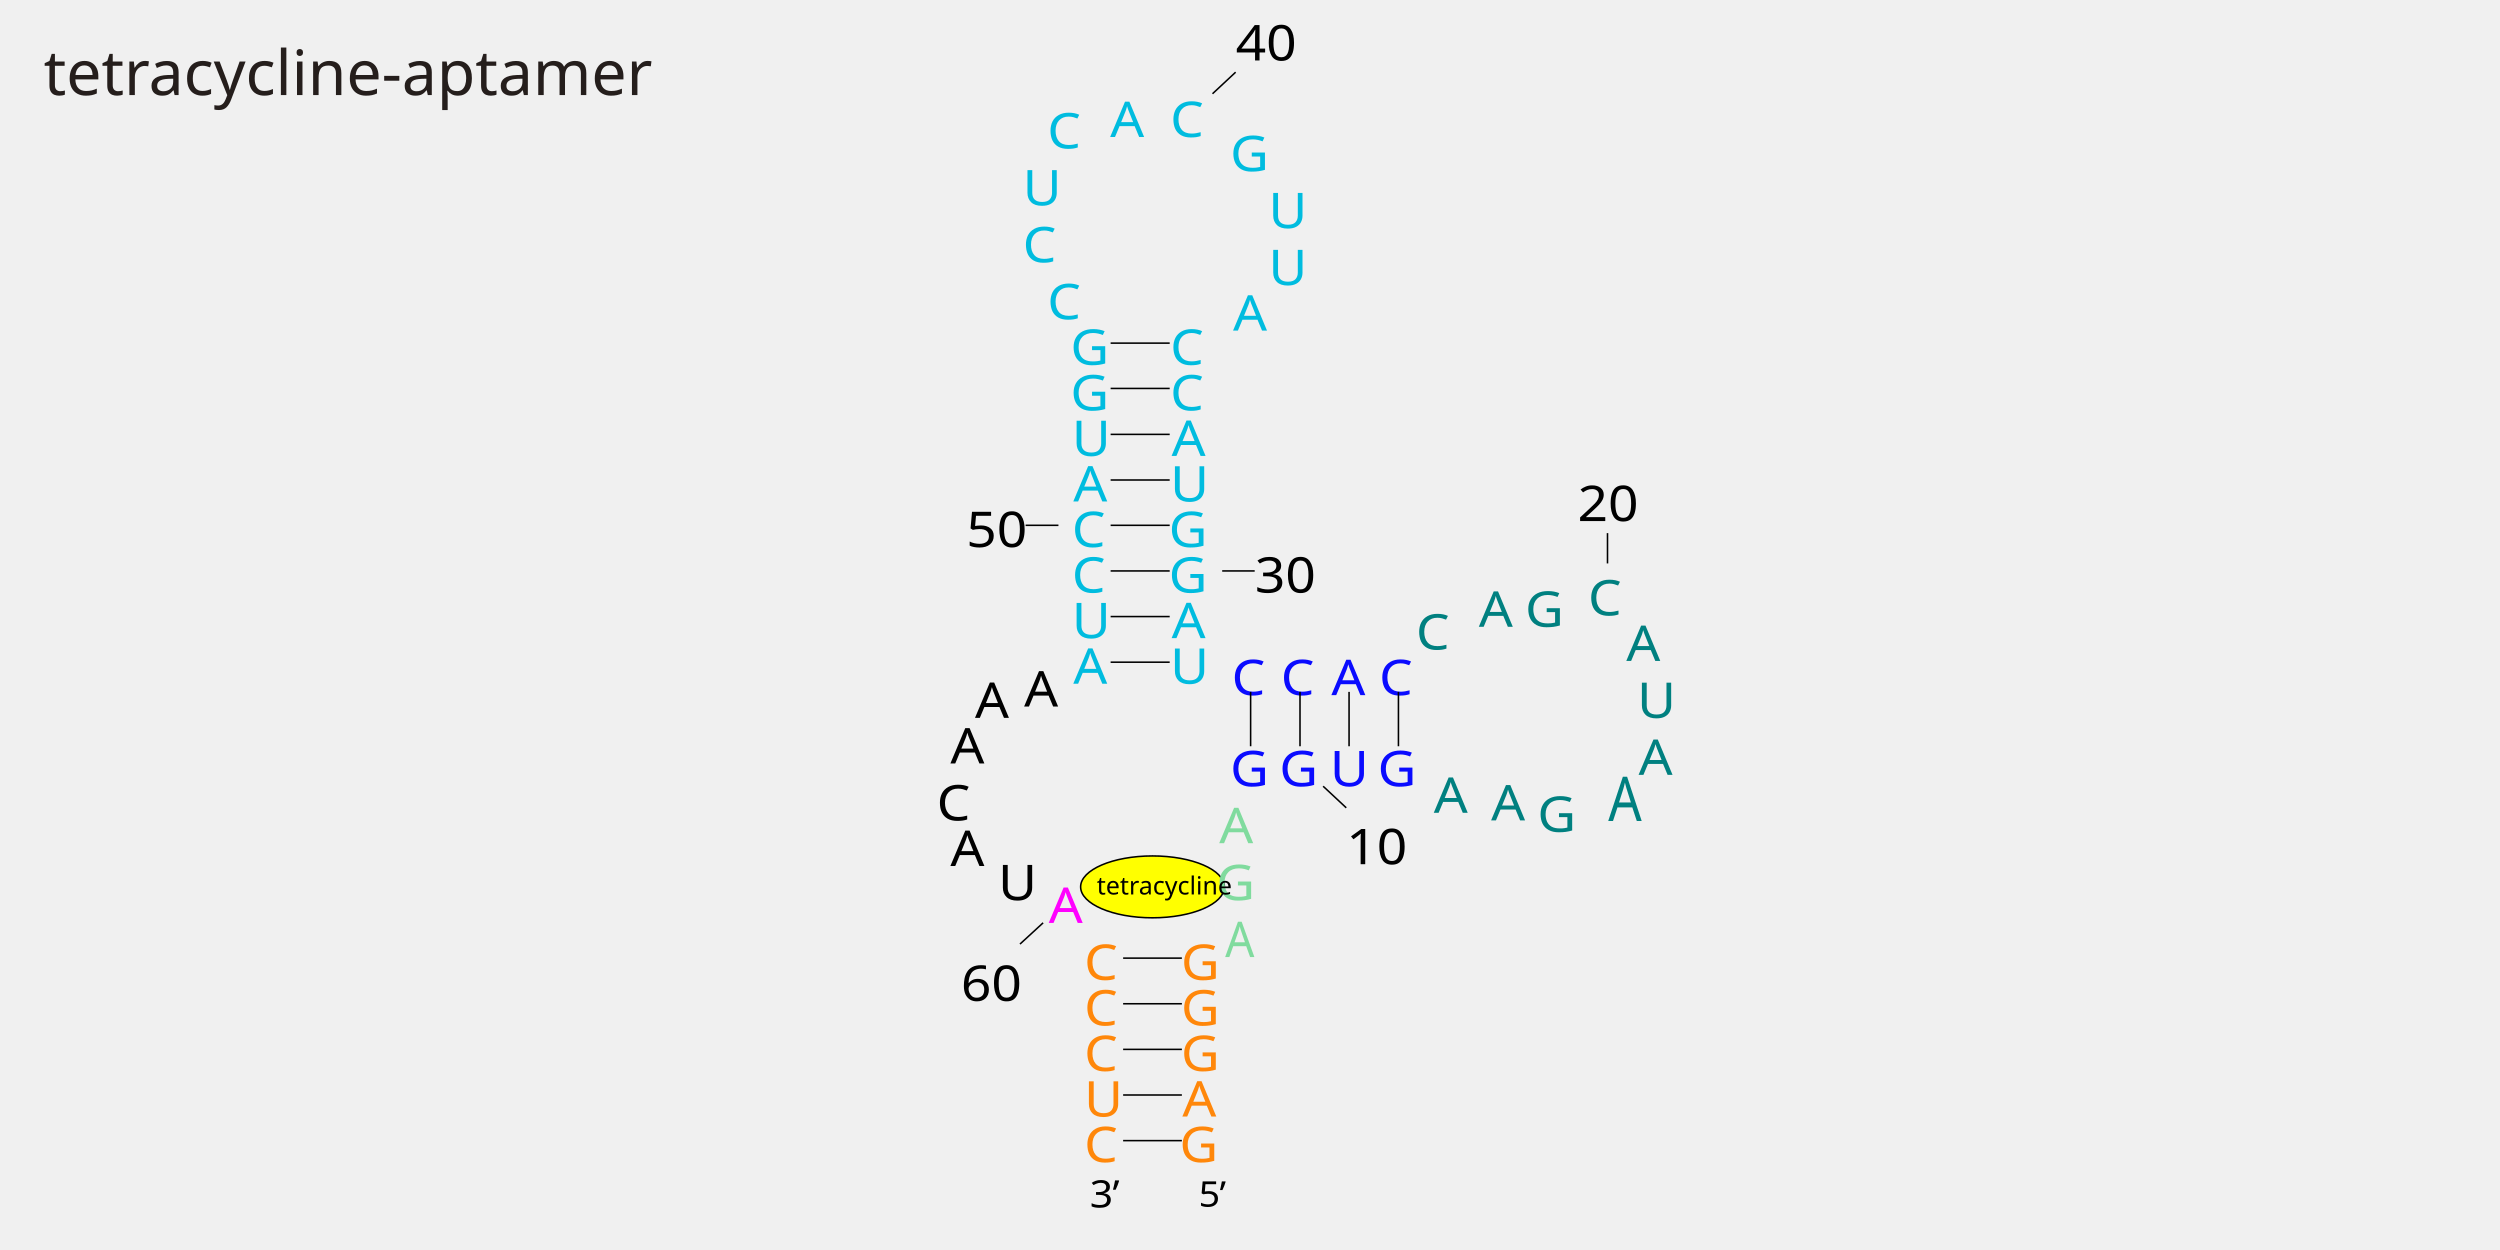
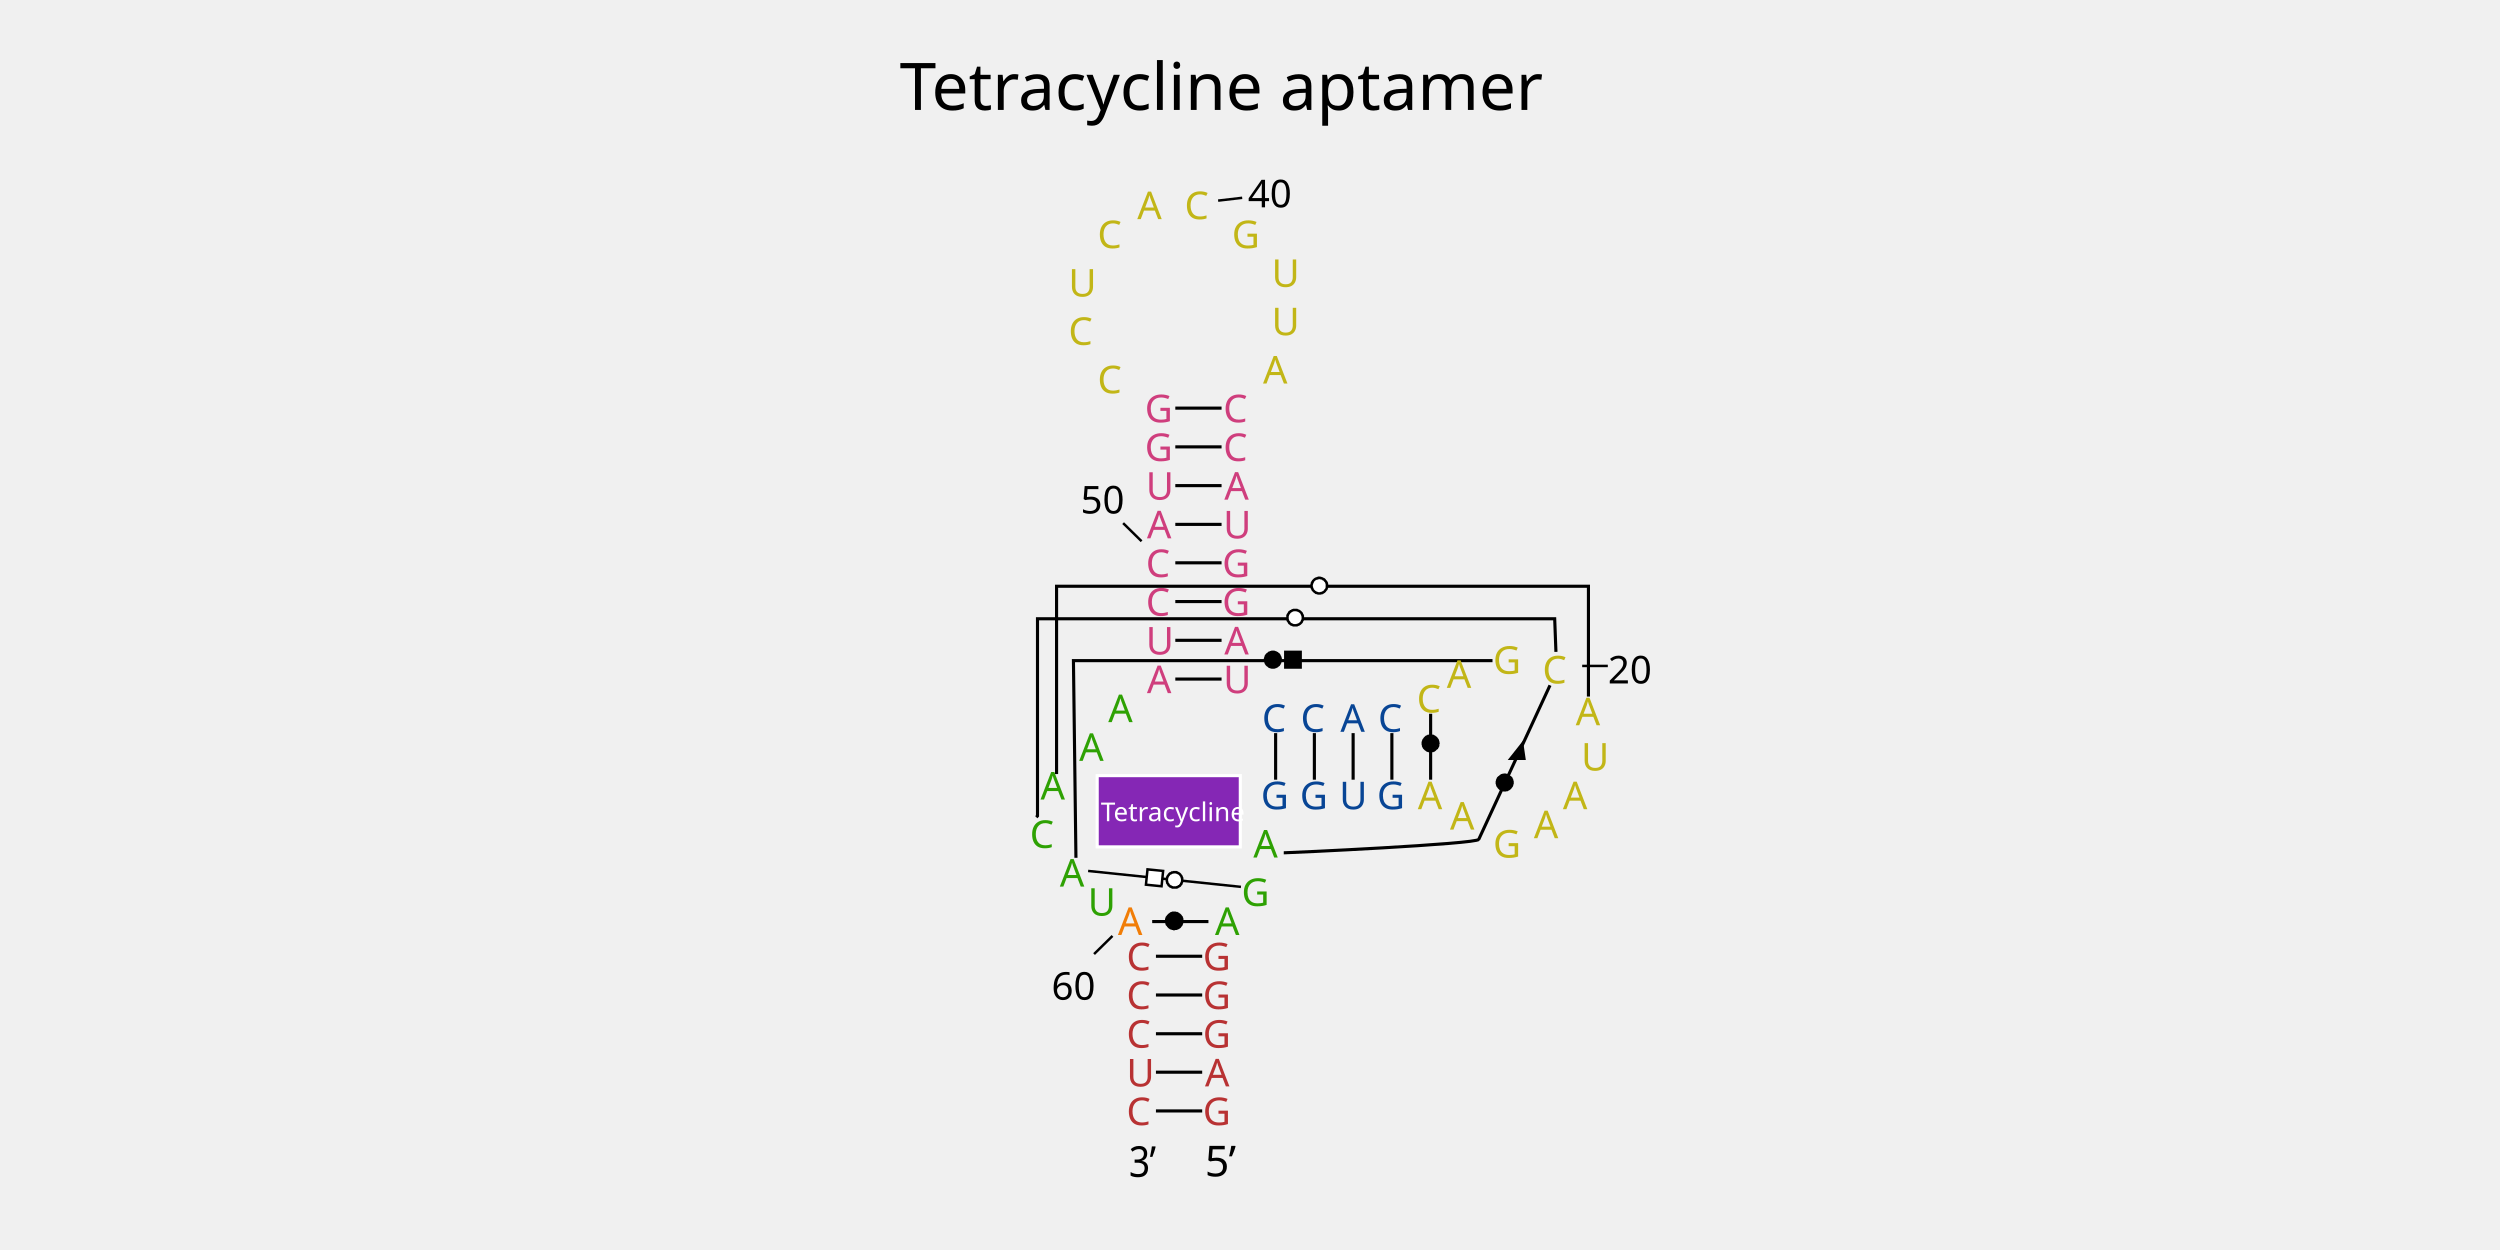
- <svg xmlns="http://www.w3.org/2000/svg" version="1.1" id="图层_1" x="0px" y="0px" viewBox="0 0 800 400" style="enable-background:new 0 0 800 400;" xml:space="preserve">
+ <svg xmlns="http://www.w3.org/2000/svg" version="1.1" id="_图层_1" x="0px" y="0px" viewBox="0 0 800 400" style="enable-background:new 0 0 800 400;" xml:space="preserve">
  <style type="text/css">
- 	.st0{fill:#FFFF00;stroke:#000000;stroke-width:0.5;}
- 	.st1{fill:#FF870A;}
- 	.st2{font-family:'ArialMT';}
- 	.st3{font-size:15.785px;}
- 	.st4{fill:#80DB9E;}
- 	.st5{fill:#FF00FF;}
- 	.st6{fill:none;stroke:#000000;stroke-width:0.5;}
- 	.st7{fill:#00BCDF;}
- 	.st8{stroke:#000000;stroke-width:0.5;}
- 	.st9{fill:#00BCDF;stroke:#000000;stroke-width:0.5;}
- 	.st10{fill:#0A0BFF;}
- 	.st11{fill:#008080;}
- 	.st12{font-size:19.739px;}
- 	.st13{font-size:11.343px;}
- 	.st14{font-size:12.102px;}
- 	.st15{fill:none;}
- 	.st16{font-size:8px;}
- 	.st17{fill:#251E1C;}
- 	.st18{font-size:20px;}
+ 	.st0{font-family:'ArialMT';}
+ 	.st1{font-size:21px;}
+ 	.st2{fill:#B83233;}
+ 	.st3{font-size:12.28px;}
+ 	.st4{fill:#2EA103;}
+ 	.st5{fill:#F17D07;}
+ 	.st6{fill:none;stroke:#000000;stroke-width:0.8;stroke-miterlimit:6.4;}
+ 	.st7{fill:none;stroke:#000000;stroke-miterlimit:6.4;}
+ 	.st8{stroke:#000000;stroke-miterlimit:6.4;}
+ 	.st9{fill:#FFFFFF;stroke:#000000;stroke-width:0.8;stroke-miterlimit:6.4;}
+ 	.st10{stroke:#000000;stroke-width:0.8;stroke-miterlimit:6.4;}
+ 	.st11{fill:#CF3E7D;}
+ 	.st12{fill:#C2B617;}
+ 	.st13{fill:#084595;}
+ 	.st14{fill:#8527B5;stroke:#FFFFFF;stroke-miterlimit:6.4;}
+ 	.st15{fill:#FFFFFF;}
+ 	.st16{font-size:8.33px;}
+ 	.st17{font-size:13.64px;}
</style>
-   <ellipse class="st0" cx="368.8" cy="283.8" rx="23" ry="9.9" />
+   <text transform="matrix(1 0 0 1 287.91 35.1801)" class="st0 st1">Tetracycline aptamer</text>
  <g id="ID000002">
-     <text transform="matrix(1.08 0 0 1 377.4092 371.877)" class="st1 st2 st3">G</text>
+     <text transform="matrix(1 0 0 1 384.91 360.03)" class="st2 st0 st3">G</text>
  </g>
  <g id="ID000003">
-     <text transform="matrix(1.08 0 0 1 378.3506 357.2979)" class="st1 st2 st3">A</text>
+     <text transform="matrix(1 0 0 1 385.59 347.65)" class="st2 st0 st3">A</text>
  </g>
  <g id="ID000004">
-     <text transform="matrix(1.08 0 0 1 377.9023 342.7148)" class="st1 st2 st3">G</text>
+     <text transform="matrix(1 0 0 1 384.91 335.26)" class="st2 st0 st3">G</text>
  </g>
  <g id="ID000005">
-     <text transform="matrix(1.08 0 0 1 377.9023 328.1396)" class="st1 st2 st3">G</text>
+     <text transform="matrix(1 0 0 1 384.91 322.88)" class="st2 st0 st3">G</text>
  </g>
  <g id="ID000006">
-     <text transform="matrix(1.08 0 0 1 377.9023 313.5566)" class="st1 st2 st3">G</text>
+     <text transform="matrix(1 0 0 1 384.91 310.5)" class="st2 st0 st3">G</text>
  </g>
  <g id="ID000007">
-     <text transform="matrix(1.08 0 0 1 311.9922 229.7266)" class="st2 st3">A</text>
+     <text transform="matrix(1 0 0 1 388.79 299.19)" class="st4 st0 st3">A</text>
  </g>
  <g id="ID000008">
-     <text transform="matrix(1.08 0 0 1 304.1289 277.1104)" class="st2 st3">A</text>
+     <text transform="matrix(1 0 0 1 397.29 289.9)" class="st4 st0 st3">G</text>
  </g>
  <g id="ID000009">
-     <text transform="matrix(1.08 0 0 1 319.3916 288.0449)" class="st2 st3">U</text>
+     <text transform="matrix(1 0 0 1 329.53 271.33)" class="st4 st0 st3">C</text>
  </g>
  <g id="ID000010">
-     <text transform="matrix(0.93 0 0 1 392.0459 306.2646)" class="st4 st2 st3">A</text>
+     <text transform="matrix(1 0 0 1 339.15 283.71)" class="st4 st0 st3">A</text>
  </g>
  <g id="ID000011">
-     <text transform="matrix(1.08 0 0 1 335.5898 295.3311)" class="st5 st2 st3">A</text>
+     <text transform="matrix(1 0 0 1 348.1 293)" class="st4 st0 st3">U</text>
  </g>
  <g id="ID000012">
-     <line class="st6" x1="333.8" y1="295.3" x2="326.4" y2="302.1" />
+     <text transform="matrix(1 0 0 1 357.73 299.19)" class="st5 st0 st3">A</text>
  </g>
  <g id="ID000013">
-     <text transform="matrix(1.08 0 0 1 307.4951 320.2812)" class="st2 st3">60</text>
+     <line class="st6" x1="356" y1="299.5" x2="350.1" y2="305.3" />
  </g>
  <g id="ID000014">
-     <text transform="matrix(1.08 0 0 1 346.9141 313.5566)" class="st1 st2 st3">C</text>
+     <text transform="matrix(1 0 0 1 336.49 319.9)" class="st0 st3">60</text>
  </g>
  <g id="ID000015">
-     <text transform="matrix(1.08 0 0 1 346.9141 328.1396)" class="st1 st2 st3">C</text>
+     <text transform="matrix(1 0 0 1 360.48 310.5)" class="st2 st0 st3">C</text>
  </g>
  <g id="ID000016">
-     <text transform="matrix(1.08 0 0 1 346.9141 342.7148)" class="st1 st2 st3">C</text>
+     <text transform="matrix(1 0 0 1 360.48 322.88)" class="st2 st0 st3">C</text>
  </g>
  <g id="ID000017">
-     <text transform="matrix(1.08 0 0 1 346.9141 357.2979)" class="st1 st2 st3">U</text>
+     <text transform="matrix(1 0 0 1 360.48 335.26)" class="st2 st0 st3">C</text>
  </g>
  <g id="ID000018">
-     <text transform="matrix(1.08 0 0 1 346.9141 371.877)" class="st1 st2 st3">C</text>
+     <text transform="matrix(1 0 0 1 360.48 347.65)" class="st2 st0 st3">U</text>
  </g>
  <g id="ID000019">
-     <text transform="matrix(1.08 0 0 1 389.207 288.0449)" class="st4 st2 st3">G</text>
+     <text transform="matrix(1 0 0 1 360.48 360.03)" class="st2 st0 st3">C</text>
  </g>
  <g id="ID000020">
-     <line class="st6" x1="378.2" y1="365" x2="359.4" y2="365" />
+     <line class="st7" x1="384.7" y1="355.5" x2="369.9" y2="355.5" />
  </g>
  <g id="ID000021">
-     <line class="st6" x1="378.2" y1="350.4" x2="359.4" y2="350.4" />
+     <line class="st7" x1="384.7" y1="343.1" x2="369.9" y2="343.1" />
  </g>
  <g id="ID000022">
-     <line class="st6" x1="378.2" y1="335.8" x2="359.4" y2="335.8" />
+     <line class="st7" x1="384.7" y1="330.8" x2="369.9" y2="330.8" />
  </g>
  <g id="ID000023">
-     <line class="st6" x1="378.2" y1="321.2" x2="359.4" y2="321.2" />
+     <line class="st7" x1="384.7" y1="318.4" x2="369.9" y2="318.4" />
  </g>
  <g id="ID000024">
-     <line class="st6" x1="378.2" y1="306.6" x2="359.4" y2="306.6" />
+     <line class="st7" x1="384.7" y1="306" x2="369.9" y2="306" />
+   </g>
+   <g id="ID000025">
+     <line class="st7" x1="386.7" y1="294.9" x2="368.7" y2="294.9" />
  </g>
  <g id="ID000026">
-     <g>
-       <g>
-         <text transform="matrix(1.08 0 0 1 374.4424 218.7939)" class="st7 st2 st3">U</text>
-       </g>
-     </g>
+     <polygon class="st8" points="373.3,294.7 373.3,294.8 373.3,295 373.3,295.1 373.4,295.3 373.4,295.5 373.5,295.6 373.5,295.8    373.6,295.9 373.7,296 373.8,296.1 373.9,296.3 374,296.4 374.1,296.5 374.2,296.6 374.3,296.7 374.5,296.8 374.6,296.9    374.7,296.9 374.9,297 375,297 375.2,297.1 375.3,297.1 375.5,297.1 375.6,297.2 375.8,297.2 376,297.1 376.1,297.1 376.3,297.1    376.4,297.1 376.6,297 376.7,297 376.9,296.9 377,296.8 377.1,296.8 377.2,296.7 377.4,296.6 377.5,296.5 377.6,296.3 377.7,296.2    377.8,296.1 377.9,296 378,295.8 378,295.7 378.1,295.5 378.1,295.4 378.2,295.2 378.2,295.1 378.2,294.9 378.2,294.8 378.2,294.6    378.2,294.5 378.2,294.3 378.2,294.1 378.1,294 378.1,293.8 378,293.7 378,293.5 377.9,293.4 377.8,293.3 377.7,293.1 377.6,293    377.5,292.9 377.4,292.8 377.2,292.7 377.1,292.6 377,292.5 376.9,292.5 376.7,292.4 376.6,292.3 376.4,292.3 376.3,292.3    376.1,292.2 376,292.2 375.8,292.2 375.6,292.2 375.5,292.2 375.3,292.2 375.2,292.3 375,292.3 374.9,292.4 374.7,292.4    374.6,292.5 374.5,292.6 374.3,292.7 374.2,292.8 374.1,292.9 374,293 373.9,293.1 373.8,293.2 373.7,293.4 373.6,293.5    373.5,293.6 373.5,293.8 373.4,293.9 373.4,294.1 373.3,294.2 373.3,294.4 373.3,294.5  " />
  </g>
  <g id="ID000027">
-     <text transform="matrix(1.08 0 0 1 374.9102 204.21)" class="st7 st2 st3">A</text>
+     <line class="st6" x1="397.1" y1="283.8" x2="348.2" y2="278.7" />
  </g>
  <g id="ID000028">
-     <text transform="matrix(1.08 0 0 1 373.9678 189.6323)" class="st7 st2 st3">G</text>
+     <polygon class="st9" points="378.3,281.8 378.3,281.7 378.3,281.5 378.3,281.4 378.3,281.2 378.3,281 378.2,280.9 378.2,280.8    378.1,280.6 378.1,280.5 378,280.3 377.9,280.2 377.8,280.1 377.7,279.9 377.6,279.8 377.5,279.7 377.4,279.6 377.2,279.5    377.1,279.4 377,279.4 376.8,279.3 376.7,279.2 376.5,279.2 376.4,279.1 376.2,279.1 376.1,279.1 375.9,279.1 375.8,279.1    375.6,279.1 375.5,279.1 375.3,279.2 375.1,279.2 375,279.2 374.9,279.3 374.7,279.4 374.6,279.5 374.4,279.5 374.3,279.6    374.2,279.7 374.1,279.8 374,280 373.9,280.1 373.8,280.2 373.7,280.4 373.6,280.5 373.6,280.6 373.5,280.8 373.5,280.9    373.4,281.1 373.4,281.2 373.4,281.4 373.4,281.5 373.4,281.7 373.4,281.9 373.4,282 373.5,282.2 373.5,282.3 373.5,282.5    373.6,282.6 373.7,282.8 373.8,282.9 373.9,283 373.9,283.1 374,283.3 374.2,283.4 374.3,283.5 374.4,283.6 374.5,283.7    374.7,283.7 374.8,283.8 375,283.9 375.1,283.9 375.2,284 375.4,284 375.6,284 375.7,284 375.9,284 376,284 376.2,284 376.3,284    376.5,284 376.6,283.9 376.8,283.9 376.9,283.8 377.1,283.7 377.2,283.6 377.3,283.6 377.5,283.5 377.6,283.4 377.7,283.2    377.8,283.1 377.9,283 378,282.9 378,282.7 378.1,282.6 378.2,282.4 378.2,282.3 378.3,282.1 378.3,282  " />
  </g>
  <g id="ID000029">
-     <line class="st8" x1="391.1" y1="182.7" x2="401.5" y2="182.7" />
-   </g>
-   <g id="ID000030">
-     <text transform="matrix(1.08 0 0 1 401.5654 189.6323)" class="st2 st3">30</text>
-   </g>
+     <polygon class="st9" points="366.7,283.1 371.7,283.6 372.2,278.7 367.2,278.2  " />
+   </g>
+   <polyline class="st7" points="497.9,208.6 497.5,198 332,198 332,261.1 331.6,261.5 " />
  <g id="ID000031">
-     <text transform="matrix(1.08 0 0 1 373.9678 175.0513)" class="st7 st2 st3">G</text>
+     <polygon class="st9" points="412,197.6 412,197.8 412,198 412,198.1 412,198.3 412.1,198.4 412.1,198.6 412.2,198.7 412.3,198.9    412.4,199 412.5,199.1 412.5,199.2 412.6,199.4 412.8,199.5 412.9,199.6 413,199.7 413.1,199.8 413.3,199.8 413.4,199.9 413.6,200    413.7,200 413.9,200.1 414,200.1 414.2,200.1 414.3,200.1 414.5,200.1 414.6,200.1 414.8,200.1 415,200.1 415.1,200 415.2,200    415.4,199.9 415.5,199.9 415.7,199.8 415.8,199.7 416,199.6 416.1,199.5 416.2,199.4 416.3,199.3 416.4,199.2 416.5,199.1    416.6,198.9 416.6,198.8 416.7,198.6 416.8,198.5 416.8,198.4 416.9,198.2 416.9,198.1 416.9,197.9 416.9,197.7 416.9,197.6    416.9,197.4 416.9,197.3 416.9,197.1 416.8,197 416.8,196.8 416.7,196.7 416.6,196.5 416.6,196.4 416.5,196.2 416.4,196.1    416.3,196 416.2,195.9 416.1,195.8 416,195.7 415.8,195.6 415.7,195.5 415.5,195.4 415.4,195.4 415.2,195.3 415.1,195.3 415,195.2    414.8,195.2 414.6,195.2 414.5,195.2 414.3,195.2 414.2,195.2 414,195.2 413.9,195.2 413.7,195.3 413.6,195.3 413.4,195.4    413.3,195.5 413.1,195.6 413,195.6 412.9,195.7 412.8,195.8 412.6,195.9 412.5,196.1 412.5,196.2 412.4,196.3 412.3,196.4    412.2,196.6 412.1,196.7 412.1,196.9 412,197 412,197.2 412,197.3 412,197.5  " />
  </g>
  <g id="ID000032">
-     <text transform="matrix(1.08 0 0 1 374.4424 160.4731)" class="st7 st2 st3">U</text>
+     <polyline class="st7" points="477.6,211.4 343.5,211.4 344.3,274.5  " />
  </g>
  <g id="ID000033">
-     <text transform="matrix(1.08 0 0 1 374.9102 145.8911)" class="st7 st2 st3">A</text>
+     <polygon class="st10" points="416.2,208.6 411.3,208.6 411.3,213.6 416.2,213.6  " />
  </g>
  <g id="ID000034">
-     <text transform="matrix(1.08 0 0 1 374.4424 131.3149)" class="st7 st2 st3">C</text>
-   </g>
-   <g id="ID000035">
-     <text transform="matrix(1.08 0 0 1 374.4424 116.7319)" class="st7 st2 st3">C</text>
+     <polygon class="st10" points="404.8,211.1 404.8,211.3 404.9,211.4 404.9,211.6 404.9,211.7 405,211.9 405,212 405.1,212.2    405.1,212.3 405.2,212.4 405.3,212.6 405.4,212.7 405.5,212.8 405.6,212.9 405.8,213 405.9,213.1 406,213.2 406.1,213.3    406.3,213.4 406.4,213.4 406.6,213.5 406.7,213.5 406.9,213.5 407,213.6 407.2,213.6 407.4,213.6 407.5,213.6 407.7,213.6    407.8,213.5 408,213.5 408.1,213.4 408.3,213.4 408.4,213.3 408.5,213.2 408.7,213.2 408.8,213.1 408.9,213 409,212.9 409.2,212.8    409.3,212.6 409.4,212.5 409.4,212.4 409.5,212.2 409.6,212.1 409.6,211.9 409.7,211.8 409.7,211.6 409.8,211.5 409.8,211.3    409.8,211.2 409.8,211 409.8,210.9 409.8,210.7 409.7,210.6 409.7,210.4 409.6,210.3 409.6,210.1 409.5,210 409.4,209.8    409.4,209.7 409.3,209.6 409.2,209.4 409,209.3 408.9,209.2 408.8,209.1 408.7,209 408.5,209 408.4,208.9 408.3,208.8 408.1,208.8    408,208.7 407.8,208.7 407.7,208.6 407.5,208.6 407.4,208.6 407.2,208.6 407,208.6 406.9,208.7 406.7,208.7 406.6,208.7    406.4,208.8 406.3,208.9 406.1,208.9 406,209 405.9,209.1 405.8,209.2 405.6,209.3 405.5,209.4 405.4,209.5 405.3,209.6    405.2,209.8 405.1,209.9 405.1,210 405,210.2 405,210.3 404.9,210.5 404.9,210.6 404.9,210.8 404.8,210.9  " />
  </g>
  <g id="ID000036">
-     <text transform="matrix(1.08 0 0 1 394.5752 105.7983)" class="st7 st2 st3">A</text>
+     <text transform="matrix(1 0 0 1 391.44 221.8)" class="st11 st0 st3">U</text>
  </g>
  <g id="ID000037">
-     <text transform="matrix(1.08 0 0 1 405.8994 91.2212)" class="st7 st2 st3">U</text>
+     <text transform="matrix(1 0 0 1 391.78 209.42)" class="st11 st0 st3">A</text>
  </g>
  <g id="ID000038">
-     <text transform="matrix(1.08 0 0 1 405.8994 72.9966)" class="st7 st2 st3">U</text>
-   </g>
-   <g id="ID000039">
-     <text transform="matrix(1.08 0 0 1 393.6289 54.77)" class="st7 st2 st3">G</text>
-   </g>
-   <g id="ID000040">
-     <text transform="matrix(1.08 0 0 1 374.4424 43.8364)" class="st7 st2 st3">C</text>
+     <text transform="matrix(1 0 0 1 391.1 197.03)" class="st11 st0 st3">G</text>
  </g>
  <g id="ID000041">
-     <line class="st9" x1="388" y1="30" x2="395.4" y2="23.1" />
+     <text transform="matrix(1 0 0 1 391.1 184.65)" class="st11 st0 st3">G</text>
  </g>
  <g id="ID000042">
-     <text transform="matrix(1.08 0 0 1 395.4238 19.3501)" class="st2 st3">40</text>
+     <text transform="matrix(1 0 0 1 391.44 172.27)" class="st11 st0 st3">U</text>
  </g>
  <g id="ID000043">
-     <text transform="matrix(1.08 0 0 1 355.251 43.8364)" class="st7 st2 st3">A</text>
+     <text transform="matrix(1 0 0 1 391.78 159.89)" class="st11 st0 st3">A</text>
  </g>
  <g id="ID000044">
-     <text transform="matrix(1.08 0 0 1 335.1172 47.4849)" class="st7 st2 st3">C</text>
+     <text transform="matrix(1 0 0 1 391.44 147.51)" class="st11 st0 st3">C</text>
+   </g>
+   <g id="ID000051">
+     <line class="st6" x1="389.8" y1="64.2" x2="397.5" y2="63.3" />
+   </g>
+   <g id="ID000052">
+     <text transform="matrix(1 0 0 1 399.31 66.34)" class="st0 st3">40</text>
+   </g>
+   <g id="ID000059">
+     <text transform="matrix(1 0 0 1 366.33 147.51)" class="st11 st0 st3">G</text>
+   </g>
+   <g id="ID000060">
+     <text transform="matrix(1 0 0 1 366.67 159.89)" class="st11 st0 st3">U</text>
+   </g>
+   <g id="ID000061">
+     <text transform="matrix(1 0 0 1 367.01 172.27)" class="st11 st0 st3">A</text>
+   </g>
+   <g id="ID000062">
+     <text transform="matrix(1 0 0 1 366.67 184.65)" class="st11 st0 st3">C</text>
+   </g>
+   <g id="ID000063">
+     <line class="st6" x1="365.3" y1="173.2" x2="359.4" y2="167.4" />
+   </g>
+   <g id="ID000064">
+     <text transform="matrix(1 0 0 1 345.78 164.3101)" class="st0 st3">50</text>
+   </g>
+   <g id="ID000065">
+     <text transform="matrix(1 0 0 1 366.67 197.03)" class="st11 st0 st3">C</text>
+   </g>
+   <g id="ID000066">
+     <text transform="matrix(1 0 0 1 366.67 209.42)" class="st11 st0 st3">U</text>
+   </g>
+   <g id="ID000067">
+     <text transform="matrix(1 0 0 1 367.01 221.8)" class="st11 st0 st3">A</text>
+   </g>
+   <g id="ID000068">
+     <text transform="matrix(1 0 0 1 354.63 231.09)" class="st4 st0 st3">A</text>
+   </g>
+   <g id="ID000069">
+     <text transform="matrix(1 0 0 1 345.34 243.47)" class="st4 st0 st3">A</text>
+   </g>
+   <g id="ID000070">
+     <text transform="matrix(1 0 0 1 332.96 255.85)" class="st4 st0 st3">A</text>
+   </g>
+   <g id="ID000071">
+     <line class="st7" x1="390.9" y1="217.3" x2="376.1" y2="217.3" />
+   </g>
+   <g id="ID000072">
+     <line class="st7" x1="390.9" y1="204.9" x2="376.1" y2="204.9" />
+   </g>
+   <g id="ID000073">
+     <line class="st7" x1="390.9" y1="192.5" x2="376.1" y2="192.5" />
+   </g>
+   <g id="ID000074">
+     <line class="st7" x1="390.9" y1="180.1" x2="376.1" y2="180.1" />
+   </g>
+   <g id="ID000075">
+     <line class="st7" x1="390.9" y1="167.8" x2="376.1" y2="167.8" />
+   </g>
+   <g id="ID000076">
+     <line class="st7" x1="390.9" y1="155.4" x2="376.1" y2="155.4" />
+   </g>
+   <g id="ID000077">
+     <line class="st7" x1="390.9" y1="143" x2="376.1" y2="143" />
  </g>
  <g id="ID000045">
-     <text transform="matrix(1.08 0 0 1 327.2539 65.7046)" class="st7 st2 st3">U</text>
+     <text transform="matrix(1 0 0 1 391.44 135.12)" class="st11 st0 st3">C</text>
  </g>
  <g id="ID000046">
-     <text transform="matrix(1.08 0 0 1 327.2539 83.9302)" class="st7 st2 st3">C</text>
+     <text transform="matrix(1 0 0 1 404.16 122.74)" class="st12 st0 st3">A</text>
  </g>
  <g id="ID000047">
-     <text transform="matrix(1.08 0 0 1 335.1172 102.1548)" class="st7 st2 st3">C</text>
+     <text transform="matrix(1 0 0 1 406.92 107.26)" class="st12 st0 st3">U</text>
  </g>
  <g id="ID000048">
-     <text transform="matrix(1.08 0 0 1 342.5117 116.7319)" class="st7 st2 st3">G</text>
+     <text transform="matrix(1 0 0 1 406.92 91.79)" class="st12 st0 st3">U</text>
  </g>
  <g id="ID000049">
-     <text transform="matrix(1.08 0 0 1 342.5117 131.3149)" class="st7 st2 st3">G</text>
+     <text transform="matrix(1 0 0 1 394.19 79.4)" class="st12 st0 st3">G</text>
  </g>
  <g id="ID000050">
-     <text transform="matrix(1.08 0 0 1 342.9805 145.8911)" class="st7 st2 st3">U</text>
-   </g>
-   <g id="ID000051">
-     <text transform="matrix(1.08 0 0 1 343.4531 160.4731)" class="st7 st2 st3">A</text>
-   </g>
-   <g id="ID000052">
-     <text transform="matrix(1.08 0 0 1 342.9805 175.0513)" class="st7 st2 st3">C</text>
+     <text transform="matrix(1 0 0 1 379.06 70.12)" class="st12 st0 st3">C</text>
  </g>
  <g id="ID000053">
-     <line class="st8" x1="338.7" y1="168.1" x2="328.2" y2="168.1" />
+     <text transform="matrix(1 0 0 1 363.92 70.12)" class="st12 st0 st3">A</text>
  </g>
  <g id="ID000054">
-     <text transform="matrix(1.08 0 0 1 309.2168 175.0513)" class="st2 st3">50</text>
+     <text transform="matrix(1 0 0 1 351.2 79.4)" class="st12 st0 st3">C</text>
  </g>
  <g id="ID000055">
-     <text transform="matrix(1.08 0 0 1 342.9805 189.6323)" class="st7 st2 st3">C</text>
+     <text transform="matrix(1 0 0 1 341.91 94.88)" class="st12 st0 st3">U</text>
  </g>
  <g id="ID000056">
-     <text transform="matrix(1.08 0 0 1 342.9805 204.21)" class="st7 st2 st3">U</text>
+     <text transform="matrix(1 0 0 1 341.91 110.36)" class="st12 st0 st3">C</text>
  </g>
  <g id="ID000057">
-     <g>
-       <g>
-         <text transform="matrix(1.08 0 0 1 343.4531 218.7939)" class="st7 st2 st3">A</text>
-       </g>
-     </g>
+     <text transform="matrix(1 0 0 1 351.2 125.84)" class="st12 st0 st3">C</text>
  </g>
  <g id="ID000058">
-     <text transform="matrix(1.08 0 0 1 327.7227 226.082)" class="st2 st3">A</text>
-   </g>
-   <g id="ID000059">
-     <line class="st6" x1="374.3" y1="211.9" x2="355.4" y2="211.9" />
-   </g>
-   <g id="ID000060">
-     <line class="st9" x1="374.3" y1="197.3" x2="355.4" y2="197.3" />
-   </g>
-   <g id="ID000061">
-     <line class="st9" x1="374.3" y1="182.7" x2="355.4" y2="182.7" />
-   </g>
-   <g id="ID000062">
-     <line class="st9" x1="374.3" y1="168.1" x2="355.4" y2="168.1" />
-   </g>
-   <g id="ID000063">
-     <line class="st9" x1="374.3" y1="153.6" x2="355.4" y2="153.6" />
-   </g>
-   <g id="ID000064">
-     <line class="st9" x1="374.3" y1="139" x2="355.4" y2="139" />
-   </g>
-   <g id="ID000065">
-     <line class="st9" x1="374.3" y1="124.3" x2="355.4" y2="124.3" />
-   </g>
-   <g id="ID000066">
-     <line class="st9" x1="374.3" y1="109.8" x2="355.4" y2="109.8" />
-   </g>
-   <g id="ID000068">
-     <text transform="matrix(1.08 0 0 1 409.3652 251.5947)" class="st10 st2 st3">G</text>
-   </g>
-   <g id="ID000069">
-     <line class="st6" x1="423.4" y1="251.6" x2="430.8" y2="258.5" />
-   </g>
-   <g id="ID000070">
-     <text transform="matrix(1.08 0 0 1 430.8145 276.5439)" class="st2 st3">10</text>
-   </g>
-   <g id="ID000071">
-     <text transform="matrix(1.08 0 0 1 425.5635 251.5947)" class="st10 st2 st3">U</text>
-   </g>
-   <g id="ID000072">
-     <text transform="matrix(1.08 0 0 1 440.8213 251.5947)" class="st10 st2 st3">G</text>
-   </g>
-   <g id="ID000073">
-     <text transform="matrix(1.08 0 0 1 458.8047 260.0996)" class="st11 st2 st3">A</text>
-   </g>
-   <g id="ID000074">
-     <text transform="matrix(1.08 0 0 1 477.1533 262.5293)" class="st11 st2 st3">A</text>
-   </g>
-   <g id="ID000075">
-     <text transform="matrix(1.08 0 0 1 491.9424 266.1768)" class="st11 st2 st3">G</text>
-   </g>
-   <g id="ID000076">
-     <text transform="matrix(0.85 0 0 1 514.6348 262.7207)" class="st11 st2 st12">A</text>
-   </g>
-   <g id="ID000077">
-     <text transform="matrix(1.08 0 0 1 524.3457 247.9521)" class="st11 st2 st3">A</text>
+     <text transform="matrix(1 0 0 1 366.33 135.12)" class="st11 st0 st3">G</text>
  </g>
  <g id="ID000078">
-     <text transform="matrix(1.08 0 0 1 523.873 229.7266)" class="st11 st2 st3">U</text>
+     <line class="st7" x1="390.9" y1="130.6" x2="376.1" y2="130.6" />
  </g>
  <g id="ID000079">
-     <text transform="matrix(1.08 0 0 1 520.4121 211.501)" class="st11 st2 st3">A</text>
+     <polyline class="st7" points="508.3,222.9 508.3,187.6 338.1,187.6 338.1,247.7  " />
  </g>
  <g id="ID000080">
-     <text transform="matrix(1.08 0 0 1 508.1475 196.9243)" class="st11 st2 st3">C</text>
-   </g>
-   <g id="ID000081">
-     <line class="st6" x1="514.4" y1="180.3" x2="514.4" y2="170.6" />
+     <polygon class="st9" points="419.7,187.4 419.7,187.6 419.7,187.7 419.8,187.9 419.8,188 419.8,188.2 419.9,188.3 420,188.5    420,188.6 420.1,188.8 420.2,188.9 420.3,189 420.4,189.1 420.5,189.2 420.6,189.3 420.7,189.4 420.9,189.5 421,189.6 421.1,189.7    421.3,189.7 421.5,189.8 421.6,189.8 421.8,189.9 421.9,189.9 422.1,189.9 422.2,189.9 422.4,189.9 422.5,189.9 422.7,189.8    422.8,189.8 423,189.8 423.1,189.7 423.3,189.6 423.4,189.6 423.5,189.5 423.7,189.4 423.8,189.3 423.9,189.2 424,189.1    424.1,188.9 424.2,188.8 424.3,188.7 424.4,188.6 424.5,188.4 424.5,188.3 424.6,188.1 424.6,188 424.6,187.8 424.6,187.6    424.7,187.5 424.7,187.3 424.6,187.2 424.6,187 424.6,186.9 424.6,186.7 424.5,186.6 424.5,186.4 424.4,186.3 424.3,186.1    424.2,186 424.1,185.9 424,185.8 423.9,185.6 423.8,185.5 423.7,185.4 423.5,185.4 423.4,185.3 423.3,185.2 423.1,185.1 423,185.1    422.8,185 422.7,185 422.5,185 422.4,184.9 422.2,184.9 422.1,184.9 421.9,184.9 421.8,185 421.6,185 421.5,185.1 421.3,185.1    421.1,185.2 421,185.2 420.9,185.3 420.7,185.4 420.6,185.5 420.5,185.6 420.4,185.7 420.3,185.8 420.2,185.9 420.1,186.1    420,186.2 420,186.4 419.9,186.5 419.8,186.6 419.8,186.8 419.8,186.9 419.7,187.1 419.7,187.2  " />
  </g>
  <g id="ID000082">
-     <text transform="matrix(1.08 0 0 1 504.8242 166.7397)" class="st2 st3">20</text>
+     <text transform="matrix(1 0 0 1 401.06 274.42)" class="st4 st0 st3">A</text>
  </g>
  <g id="ID000083">
-     <text transform="matrix(1.08 0 0 1 488.0078 200.5664)" class="st11 st2 st3">G</text>
-   </g>
-   <g id="ID000084">
-     <text transform="matrix(1.08 0 0 1 473.2246 200.5664)" class="st11 st2 st3">A</text>
+     <text transform="matrix(1 0 0 1 403.48 258.94)" class="st13 st0 st3">G</text>
  </g>
  <g id="ID000085">
-     <text transform="matrix(1.08 0 0 1 453.0918 207.8525)" class="st11 st2 st3">C</text>
+     <text transform="matrix(1 0 0 1 428.58 258.94)" class="st13 st0 st3">U</text>
  </g>
  <g id="ID000086">
-     <text transform="matrix(1.08 0 0 1 441.2949 222.4365)" class="st10 st2 st3">C</text>
+     <text transform="matrix(1 0 0 1 440.63 258.94)" class="st13 st0 st3">G</text>
  </g>
  <g id="ID000087">
-     <text transform="matrix(1.08 0 0 1 426.0371 222.4365)" class="st10 st2 st3">A</text>
+     <text transform="matrix(1 0 0 1 453.69 258.94)" class="st12 st0 st3">A</text>
  </g>
  <g id="ID000088">
-     <text transform="matrix(1.08 0 0 1 409.8389 222.4365)" class="st10 st2 st3">C</text>
+     <text transform="matrix(1 0 0 1 463.99 265.48)" class="st12 st0 st3">A</text>
  </g>
  <g id="ID000089">
-     <text transform="matrix(1.08 0 0 1 394.1074 222.4365)" class="st10 st2 st3">C</text>
+     <text transform="matrix(1 0 0 1 477.77 274.42)" class="st12 st0 st3">G</text>
  </g>
  <g id="ID000090">
-     <text transform="matrix(1.08 0 0 1 304.1289 244.3047)" class="st2 st3">A</text>
+     <text transform="matrix(1 0 0 1 490.83 268.23)" class="st12 st0 st3">A</text>
  </g>
  <g id="ID000091">
-     <text transform="matrix(1.08 0 0 1 299.7275 262.5293)" class="st2 st3">C</text>
+     <text transform="matrix(1 0 0 1 500.12 258.94)" class="st12 st0 st3">A</text>
  </g>
  <g id="ID000092">
-     <text transform="matrix(1.08 0 0 1 390.1484 269.8193)" class="st4 st2 st3">A</text>
+     <text transform="matrix(1 0 0 1 505.97 246.56)" class="st12 st0 st3">U</text>
  </g>
  <g id="ID000093">
-     <text transform="matrix(1.08 0 0 1 393.6289 251.5947)" class="st10 st2 st3">G</text>
+     <text transform="matrix(1 0 0 1 504.22 232.09)" class="st12 st0 st3">A</text>
  </g>
  <g id="ID000094">
-     <line class="st6" x1="416" y1="238.8" x2="416" y2="221.4" />
+     <text transform="matrix(1 0 0 1 493.59 218.7)" class="st12 st0 st3">C</text>
  </g>
  <g id="ID000095">
-     <line class="st6" x1="431.7" y1="238.8" x2="431.7" y2="221.4" />
+     <line class="st6" x1="506.3" y1="213.1" x2="514.5" y2="213.1" />
  </g>
  <g id="ID000096">
-     <line class="st6" x1="447.5" y1="238.8" x2="447.5" y2="221.4" />
+     <text transform="matrix(1 0 0 1 514.53 218.7)" class="st0 st3">20</text>
  </g>
  <g id="ID000097">
-     <line class="st6" x1="400.2" y1="238.8" x2="400.2" y2="221.4" />
-   </g>
-   <text transform="matrix(1.06 0 0 1 383.5615 386.1318)" class="st2 st13">5</text>
-   <text transform="matrix(1.06 0 0 1 390.251 386.1318)" class="st2 st13">’</text>
-   <text transform="matrix(1.08 0 0 1 348.7227 386.3779)" class="st2 st14">3</text>
-   <text transform="matrix(1.08 0 0 1 355.9961 386.3779)" class="st2 st14">’</text>
-   <rect x="350.9" y="284.6" class="st15" width="52.3" height="10.1" />
-   <text transform="matrix(1 0 0 1 350.9701 286.2354)" class="st2 st16">tetracycline</text>
-   <text transform="matrix(1 0 0 1 13.98 30.4165)" class="st17 st2 st18">tetracycline-aptamer</text>
+     <text transform="matrix(1 0 0 1 477.77 215.61)" class="st12 st0 st3">G</text>
+   </g>
+   <g id="ID000098">
+     <text transform="matrix(1 0 0 1 462.97 220.11)" class="st12 st0 st3">A</text>
+   </g>
+   <g id="ID000099">
+     <text transform="matrix(1 0 0 1 453.35 227.99)" class="st12 st0 st3">C</text>
+   </g>
+   <g id="ID000100">
+     <text transform="matrix(1 0 0 1 440.97 234.18)" class="st13 st0 st3">C</text>
+   </g>
+   <g id="ID000101">
+     <text transform="matrix(1 0 0 1 428.92 234.18)" class="st13 st0 st3">A</text>
+   </g>
+   <g id="ID000102">
+     <text transform="matrix(1 0 0 1 416.2 234.18)" class="st13 st0 st3">C</text>
+   </g>
+   <g id="ID000103">
+     <text transform="matrix(1 0 0 1 403.82 234.18)" class="st13 st0 st3">C</text>
+   </g>
+   <path class="st7" d="M410.8,272.9c1.7,0,61.9-2.8,62.4-4.3l22.8-49.3" />
+   <g id="ID000105">
+     <polygon class="st10" points="481.5,252.9 481.7,252.9 481.8,252.9 482,252.8 482.1,252.8 482.3,252.8 482.4,252.7 482.6,252.6    482.7,252.6 482.8,252.5 483,252.4 483.1,252.3 483.2,252.2 483.3,252.1 483.4,252 483.5,251.8 483.6,251.7 483.7,251.6    483.8,251.4 483.8,251.3 483.9,251.1 483.9,251 483.9,250.8 484,250.7 484,250.5 484,250.4 484,250.2 484,250.1 483.9,249.9    483.9,249.7 483.8,249.6 483.8,249.4 483.7,249.3 483.6,249.2 483.6,249 483.5,248.9 483.4,248.8 483.3,248.7 483.1,248.6    483,248.5 482.9,248.4 482.8,248.3 482.6,248.2 482.5,248.1 482.4,248.1 482.2,248 482,248 481.9,248 481.7,247.9 481.6,247.9    481.4,247.9 481.3,247.9 481.1,248 481,248 480.8,248 480.6,248.1 480.5,248.1 480.4,248.2 480.2,248.3 480.1,248.4 480,248.5    479.9,248.6 479.7,248.7 479.6,248.8 479.5,248.9 479.4,249 479.4,249.2 479.3,249.3 479.2,249.4 479.2,249.6 479.1,249.7    479.1,249.9 479,250.1 479,250.2 479,250.4 479,250.5 479,250.7 479.1,250.8 479.1,251 479.1,251.1 479.2,251.3 479.2,251.4    479.3,251.6 479.4,251.7 479.5,251.8 479.6,252 479.7,252.1 479.8,252.2 479.9,252.3 480,252.4 480.2,252.5 480.3,252.6    480.4,252.6 480.6,252.7 480.7,252.8 480.9,252.8 481,252.8 481.2,252.9 481.3,252.9  " />
+   </g>
+   <g id="ID000106">
+     <polygon class="st10" points="487.1,238 483.3,242.8 487.8,242.8  " />
+   </g>
+   <g id="ID000107">
+     <line class="st7" x1="408.2" y1="249.5" x2="408.2" y2="234.6" />
+   </g>
+   <g id="ID000108">
+     <line class="st7" x1="420.6" y1="249.5" x2="420.6" y2="234.6" />
+   </g>
+   <g id="ID000109">
+     <line class="st7" x1="433" y1="249.5" x2="433" y2="234.6" />
+   </g>
+   <g id="ID000110">
+     <line class="st7" x1="445.4" y1="249.5" x2="445.4" y2="234.6" />
+   </g>
+   <g id="ID000111">
+     <line class="st7" x1="457.8" y1="249.5" x2="457.8" y2="228.4" />
+   </g>
+   <g id="ID000112">
+     <polygon class="st10" points="457.8,235.4 457.6,235.4 457.5,235.4 457.3,235.5 457.2,235.5 457,235.5 456.9,235.6 456.7,235.7    456.6,235.7 456.4,235.8 456.3,235.9 456.2,236 456.1,236.1 456,236.2 455.9,236.3 455.8,236.5 455.7,236.6 455.6,236.7    455.5,236.9 455.5,237 455.4,237.2 455.4,237.3 455.3,237.5 455.3,237.6 455.3,237.8 455.3,237.9 455.3,238.1 455.3,238.2    455.4,238.4 455.4,238.6 455.4,238.7 455.5,238.9 455.6,239 455.6,239.1 455.7,239.3 455.8,239.4 455.9,239.5 456,239.6    456.1,239.7 456.2,239.8 456.4,239.9 456.5,240 456.6,240.1 456.8,240.2 456.9,240.2 457.1,240.3 457.2,240.3 457.4,240.3    457.5,240.4 457.7,240.4 457.9,240.4 458,240.4 458.2,240.3 458.3,240.3 458.5,240.3 458.6,240.2 458.8,240.2 458.9,240.1    459.1,240 459.2,239.9 459.3,239.8 459.4,239.7 459.5,239.6 459.6,239.5 459.8,239.4 459.8,239.3 459.9,239.1 460,239 460.1,238.9    460.1,238.7 460.2,238.6 460.2,238.4 460.2,238.2 460.2,238.1 460.3,237.9 460.3,237.8 460.2,237.6 460.2,237.5 460.2,237.3    460.1,237.2 460.1,237 460,236.9 460,236.7 459.9,236.6 459.8,236.5 459.7,236.3 459.6,236.2 459.5,236.1 459.4,236 459.2,235.9    459.1,235.8 459,235.7 458.9,235.7 458.7,235.6 458.6,235.5 458.4,235.5 458.2,235.5 458.1,235.4 457.9,235.4  " />
+   </g>
+   <rect x="351.1" y="248.2" class="st14" width="45.8" height="22.8" />
+   <text transform="matrix(1 0 0 1 352.2771 262.7775)" class="st15 st0 st16">Tetracycline</text>
+   <g id="ID000083-2">
+     <text transform="matrix(1 0 0 1 415.96 258.95)" class="st13 st0 st3">G</text>
+   </g>
+   <text transform="matrix(1 0 0 1 385.57 376.42)" class="st0 st17">5</text>
+   <text transform="matrix(1 0 0 1 393.16 376.42)" class="st0 st17">’</text>
+   <text transform="matrix(0.87 0 0 1 361.2598 376.5801)" class="st0 st17">3</text>
+   <text transform="matrix(0.87 0 0 1 367.8633 376.5801)" class="st0 st17">’</text>
</svg>
